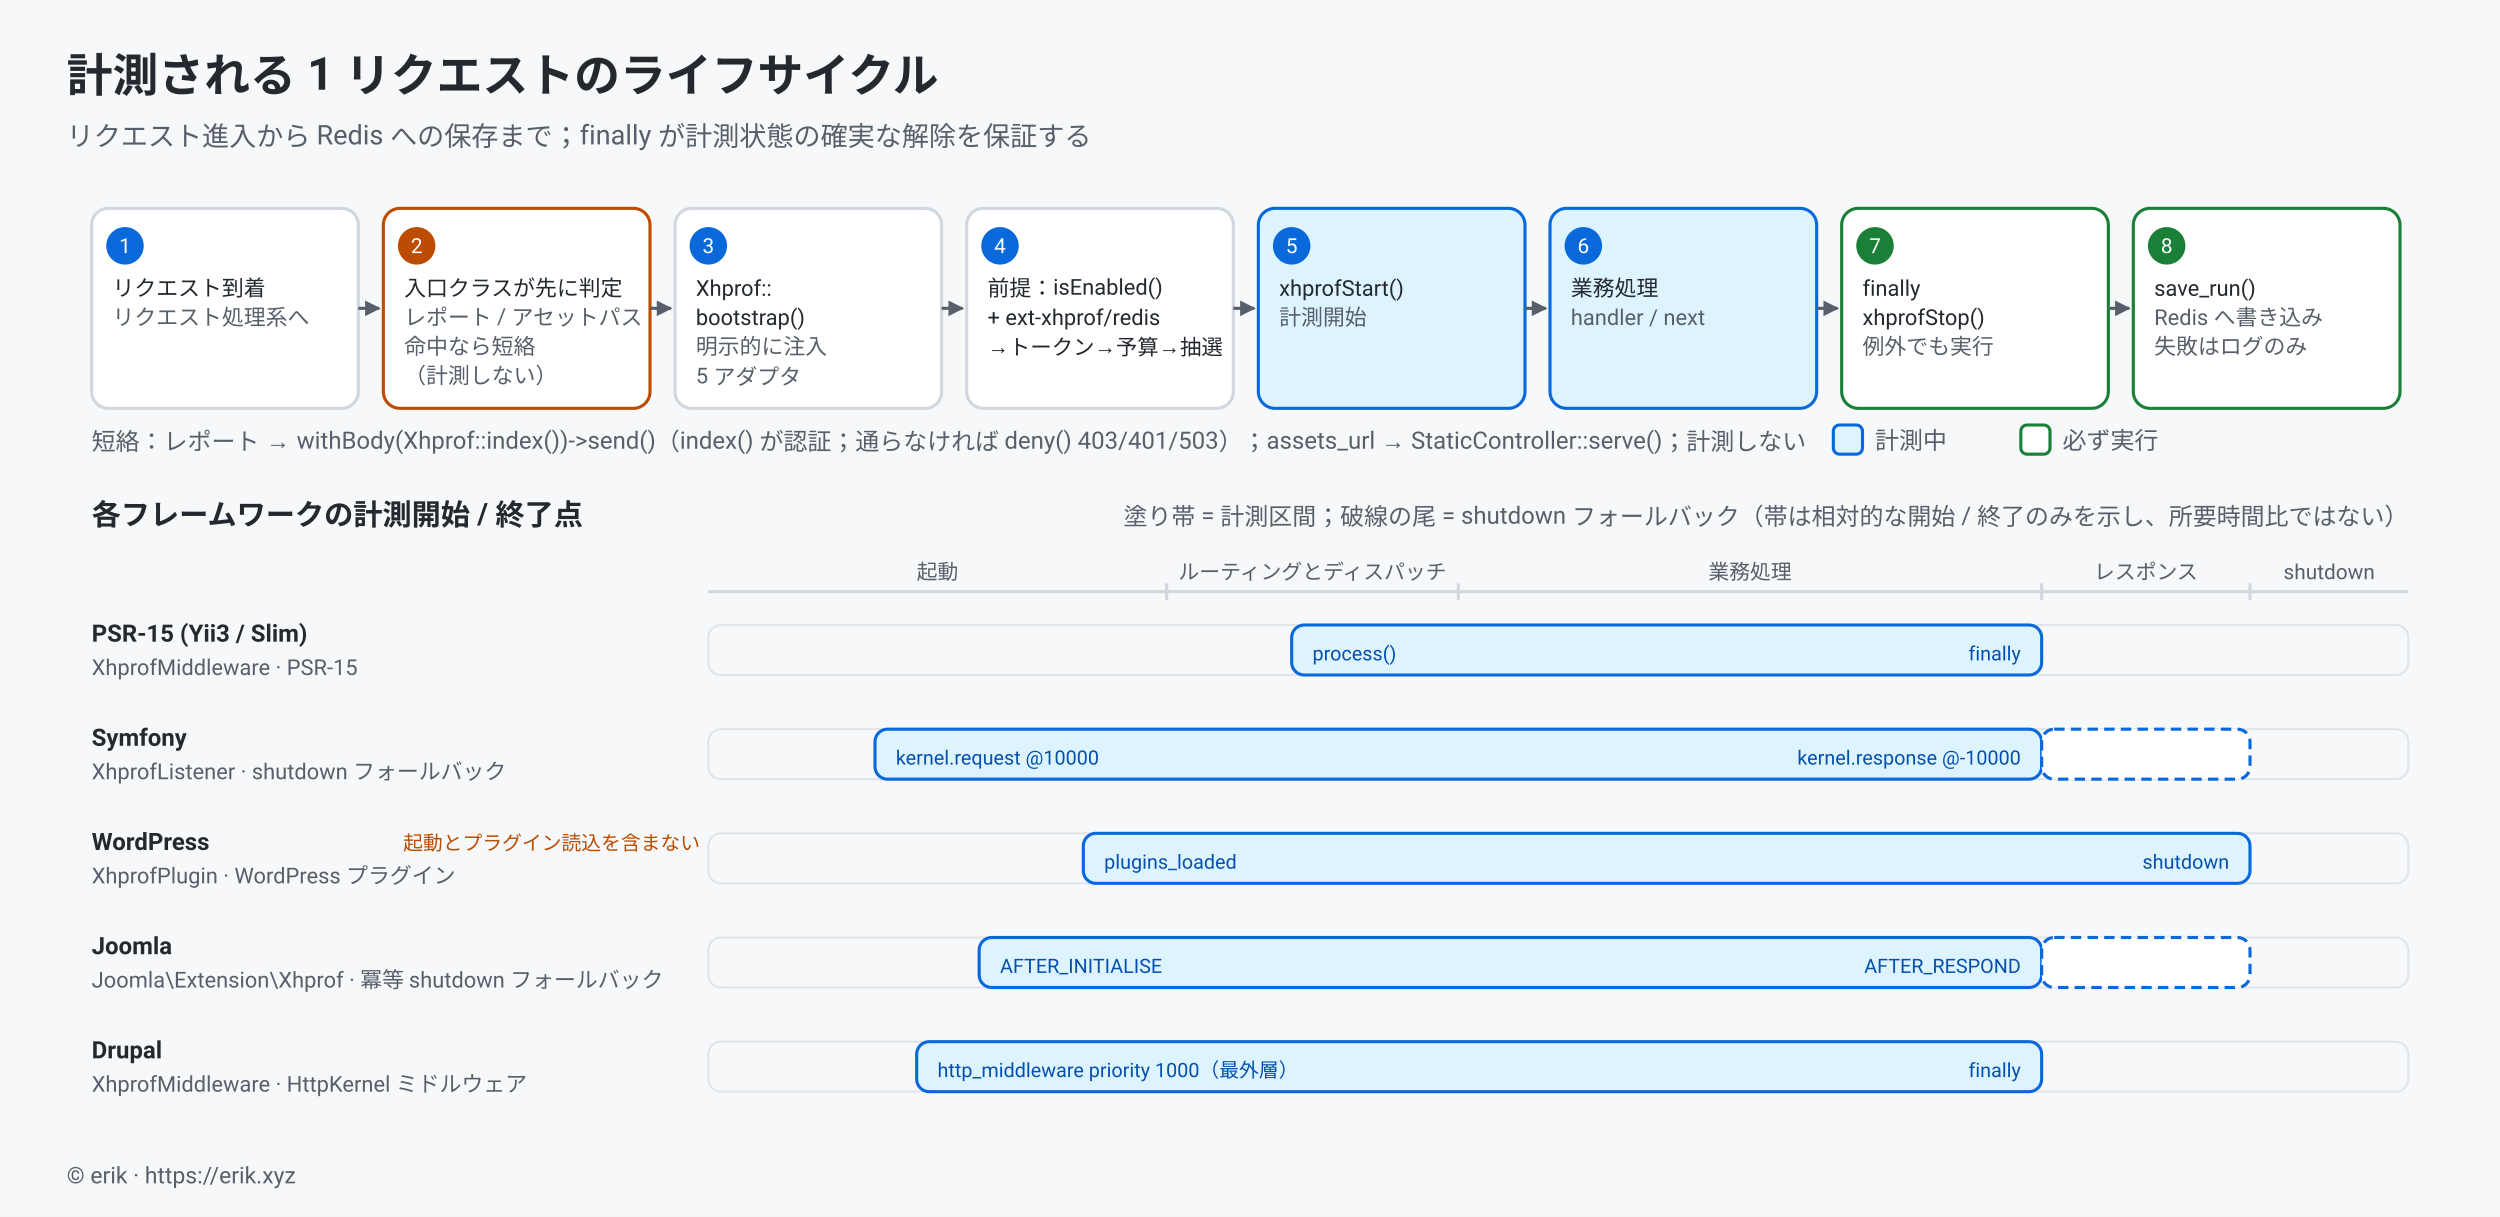
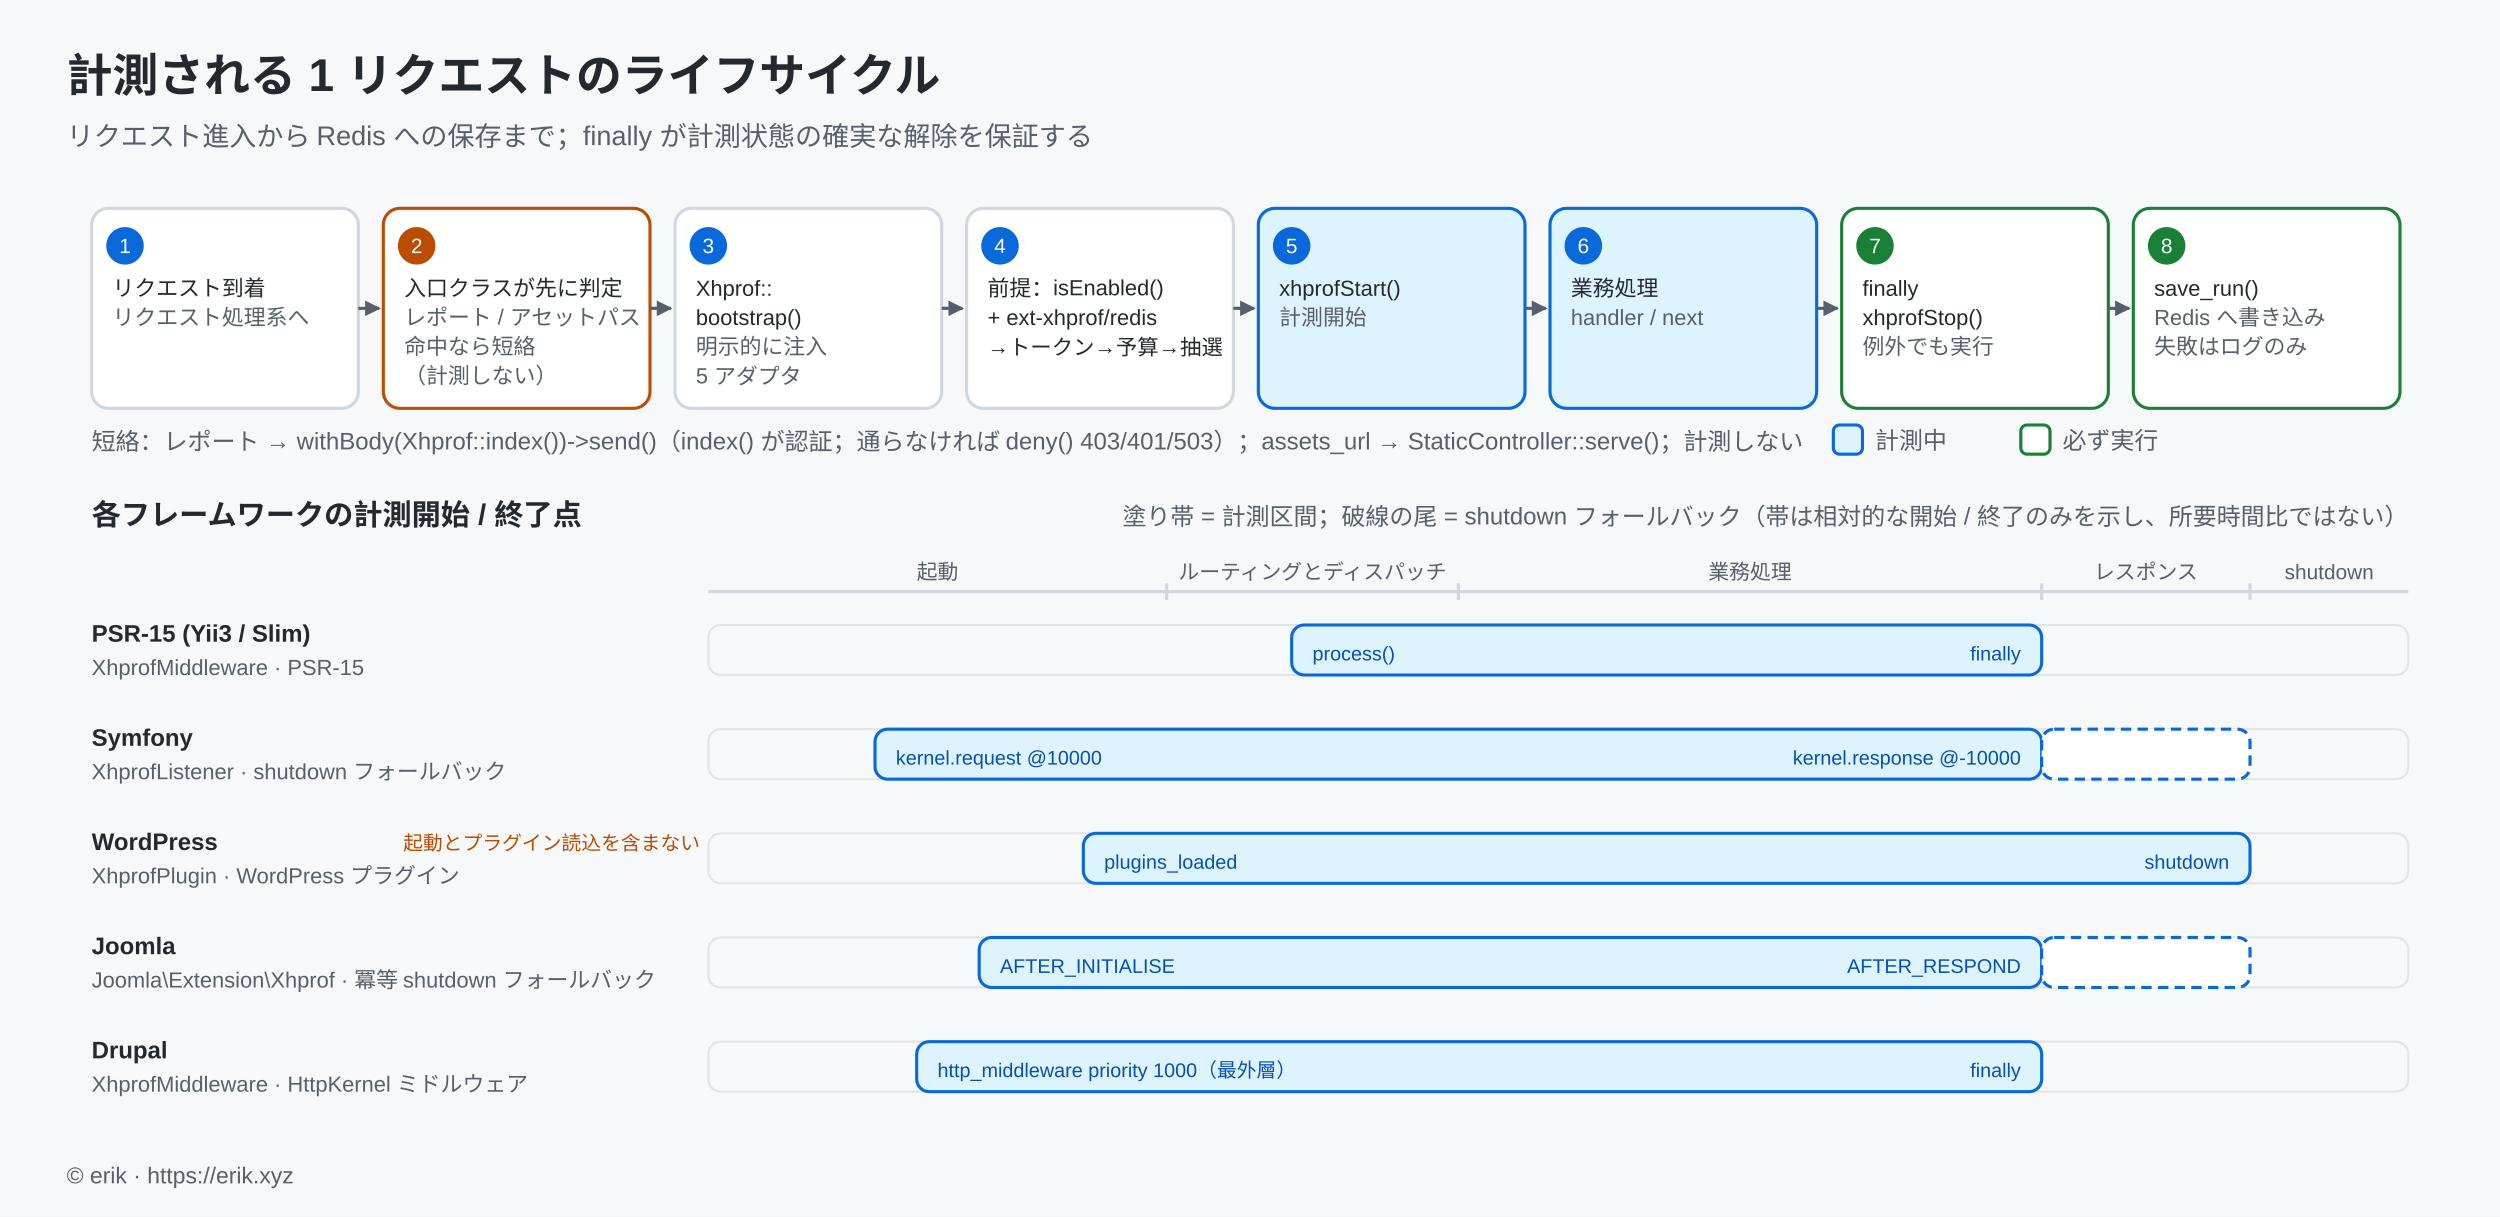
- <svg xmlns="http://www.w3.org/2000/svg" viewBox="0 0 1200 584" width="1200" height="584" role="img" font-family="-apple-system, BlinkMacSystemFont, &quot;Segoe UI&quot;, Roboto, &quot;Helvetica Neue&quot;, Arial, &quot;Noto Sans SC&quot;, &quot;PingFang SC&quot;, &quot;Microsoft YaHei&quot;, sans-serif">
+ <svg xmlns="http://www.w3.org/2000/svg" viewBox="0 0 1200 584" width="1200" height="584" role="img" font-family="Arial, &quot;Noto Sans CJK SC&quot;, -apple-system, BlinkMacSystemFont, &quot;Segoe UI&quot;, Roboto, &quot;Helvetica Neue&quot;, &quot;Noto Sans SC&quot;, &quot;PingFang SC&quot;, &quot;Microsoft YaHei&quot;, sans-serif">
  <defs>
    <marker id="lc-arrow" viewBox="0 0 10 10" refX="9" refY="5" markerWidth="5" markerHeight="5" orient="auto-start-reverse">
      <path d="M0,0 L10,5 L0,10 z" fill="#57606a" />
    </marker>
  </defs>
  <rect x="0" y="0" width="1200" height="584" fill="#f6f8fa" />
  <text x="32" y="44" font-size="22" font-weight="700" fill="#24292f">計測される 1 リクエストのライフサイクル</text>
  <text x="32" y="70" font-size="13" fill="#57606a">リクエスト進入から Redis への保存まで；finally が計測状態の確実な解除を保証する</text>
  <rect x="44" y="100" width="128" height="96" rx="8" fill="#ffffff" stroke="#d0d7de" stroke-width="1.5" />
  <circle cx="60" cy="118" r="9" fill="#0969da" />
  <text x="60" y="121.5" font-size="10" fill="#ffffff" text-anchor="middle">1</text>
  <text x="54" y="142" font-size="10.5" fill="#24292f">リクエスト到着</text>
  <text x="54" y="156" font-size="10.5" fill="#57606a">リクエスト処理系へ</text>
  <line x1="172" y1="148" x2="182" y2="148" stroke="#57606a" stroke-width="1.5" marker-end="url(#lc-arrow)" />
  <rect x="184" y="100" width="128" height="96" rx="8" fill="#ffffff" stroke="#bc4c00" stroke-width="1.5" />
  <circle cx="200" cy="118" r="9" fill="#bc4c00" />
  <text x="200" y="121.5" font-size="10" fill="#ffffff" text-anchor="middle">2</text>
  <text x="194" y="142" font-size="10.5" fill="#24292f">入口クラスが先に判定</text>
  <text x="194" y="156" font-size="10.5" fill="#57606a">レポート / アセットパス</text>
  <text x="194" y="170" font-size="10.5" fill="#57606a">命中なら短絡</text>
  <text x="194" y="184" font-size="10.5" fill="#57606a">（計測しない）</text>
  <line x1="312" y1="148" x2="322" y2="148" stroke="#57606a" stroke-width="1.5" marker-end="url(#lc-arrow)" />
  <rect x="324" y="100" width="128" height="96" rx="8" fill="#ffffff" stroke="#d0d7de" stroke-width="1.5" />
  <circle cx="340" cy="118" r="9" fill="#0969da" />
  <text x="340" y="121.5" font-size="10" fill="#ffffff" text-anchor="middle">3</text>
  <text x="334" y="142" font-size="10.5" fill="#24292f">Xhprof::</text>
  <text x="334" y="156" font-size="10.5" fill="#24292f">bootstrap()</text>
  <text x="334" y="170" font-size="10.5" fill="#57606a">明示的に注入</text>
  <text x="334" y="184" font-size="10.5" fill="#57606a">5 アダプタ</text>
  <line x1="452" y1="148" x2="462" y2="148" stroke="#57606a" stroke-width="1.5" marker-end="url(#lc-arrow)" />
  <rect x="464" y="100" width="128" height="96" rx="8" fill="#ffffff" stroke="#d0d7de" stroke-width="1.5" />
  <circle cx="480" cy="118" r="9" fill="#0969da" />
  <text x="480" y="121.5" font-size="10" fill="#ffffff" text-anchor="middle">4</text>
  <text x="474" y="142" font-size="10.5" fill="#24292f">前提：isEnabled()</text>
  <text x="474" y="156" font-size="10.5" fill="#24292f">+ ext-xhprof/redis</text>
  <text x="474" y="170" font-size="10.27" fill="#24292f">→トークン→予算→抽選</text>
  <line x1="592" y1="148" x2="602" y2="148" stroke="#57606a" stroke-width="1.5" marker-end="url(#lc-arrow)" />
  <rect x="604" y="100" width="128" height="96" rx="8" fill="#ddf4ff" stroke="#0969da" stroke-width="1.5" />
  <circle cx="620" cy="118" r="9" fill="#0969da" />
  <text x="620" y="121.5" font-size="10" fill="#ffffff" text-anchor="middle">5</text>
  <text x="614" y="142" font-size="10.5" fill="#24292f">xhprofStart()</text>
  <text x="614" y="156" font-size="10.5" fill="#57606a">計測開始</text>
  <line x1="732" y1="148" x2="742" y2="148" stroke="#57606a" stroke-width="1.5" marker-end="url(#lc-arrow)" />
  <rect x="744" y="100" width="128" height="96" rx="8" fill="#ddf4ff" stroke="#0969da" stroke-width="1.5" />
  <circle cx="760" cy="118" r="9" fill="#0969da" />
  <text x="760" y="121.5" font-size="10" fill="#ffffff" text-anchor="middle">6</text>
  <text x="754" y="142" font-size="10.5" fill="#24292f">業務処理</text>
  <text x="754" y="156" font-size="10.5" fill="#57606a">handler / next</text>
  <line x1="872" y1="148" x2="882" y2="148" stroke="#57606a" stroke-width="1.5" marker-end="url(#lc-arrow)" />
  <rect x="884" y="100" width="128" height="96" rx="8" fill="#ffffff" stroke="#1a7f37" stroke-width="1.5" />
  <circle cx="900" cy="118" r="9" fill="#1a7f37" />
  <text x="900" y="121.5" font-size="10" fill="#ffffff" text-anchor="middle">7</text>
  <text x="894" y="142" font-size="10.5" fill="#24292f">finally</text>
  <text x="894" y="156" font-size="10.5" fill="#24292f">xhprofStop()</text>
  <text x="894" y="170" font-size="10.5" fill="#57606a">例外でも実行</text>
  <line x1="1012" y1="148" x2="1022" y2="148" stroke="#57606a" stroke-width="1.5" marker-end="url(#lc-arrow)" />
  <rect x="1024" y="100" width="128" height="96" rx="8" fill="#ffffff" stroke="#1a7f37" stroke-width="1.5" />
  <circle cx="1040" cy="118" r="9" fill="#1a7f37" />
  <text x="1040" y="121.5" font-size="10" fill="#ffffff" text-anchor="middle">8</text>
  <text x="1034" y="142" font-size="10.5" fill="#24292f">save_run()</text>
  <text x="1034" y="156" font-size="10.5" fill="#57606a">Redis へ書き込み</text>
  <text x="1034" y="170" font-size="10.5" fill="#57606a">失敗はログのみ</text>
  <text x="44" y="216" font-size="11.5" fill="#57606a">短絡：レポート → withBody(Xhprof::index())-&gt;send()（index() が認証；通らなければ deny() 403/401/503）；assets_url → StaticController::serve()；計測しない</text>
  <rect x="880" y="204" width="14" height="14" rx="3" fill="#ddf4ff" stroke="#0969da" stroke-width="1.5" />
  <text x="900" y="215.5" font-size="11.5" fill="#57606a">計測中</text>
  <rect x="970" y="204" width="14" height="14" rx="3" fill="#ffffff" stroke="#1a7f37" stroke-width="1.5" />
  <text x="990" y="215.5" font-size="11.5" fill="#57606a">必ず実行</text>
  <text x="44" y="252" font-size="14" font-weight="600" fill="#24292f">各フレームワークの計測開始 / 終了点</text>
  <text x="1156" y="252" font-size="11.5" fill="#57606a" text-anchor="end">塗り帯 = 計測区間；破線の尾 = shutdown フォールバック（帯は相対的な開始 / 終了のみを示し、所要時間比ではない）</text>
  <line x1="340" y1="284" x2="1156" y2="284" stroke="#d0d7de" stroke-width="1.5" />
  <line x1="560" y1="280" x2="560" y2="288" stroke="#d0d7de" stroke-width="1.5" />
  <line x1="700" y1="280" x2="700" y2="288" stroke="#d0d7de" stroke-width="1.5" />
  <line x1="980" y1="280" x2="980" y2="288" stroke="#d0d7de" stroke-width="1.5" />
  <line x1="1080" y1="280" x2="1080" y2="288" stroke="#d0d7de" stroke-width="1.5" />
  <text x="450" y="278" font-size="10" fill="#57606a" text-anchor="middle">起動</text>
  <text x="630" y="278" font-size="10" fill="#57606a" text-anchor="middle">ルーティングとディスパッチ</text>
  <text x="840" y="278" font-size="10" fill="#57606a" text-anchor="middle">業務処理</text>
  <text x="1030" y="278" font-size="10" fill="#57606a" text-anchor="middle">レスポンス</text>
  <text x="1118" y="278" font-size="10" fill="#57606a" text-anchor="middle">shutdown</text>
  <text x="44" y="308" font-size="11.5" font-weight="600" fill="#24292f">PSR-15 (Yii3 / Slim)</text>
  <text x="44" y="324" font-size="10.5" fill="#57606a">XhprofMiddleware · PSR-15</text>
  <rect x="340" y="300" width="816" height="24" rx="6" fill="#f6f8fa" stroke="#e1e4e8" />
  <rect x="620" y="300" width="360" height="24" rx="6" fill="#ddf4ff" stroke="#0969da" stroke-width="1.5" />
  <text x="630" y="317" font-size="9.5" fill="#0550ae">process()</text>
  <text x="970" y="317" font-size="9.5" fill="#0550ae" text-anchor="end">finally</text>
  <text x="44" y="358" font-size="11.5" font-weight="600" fill="#24292f">Symfony</text>
  <text x="44" y="374" font-size="10.5" fill="#57606a">XhprofListener · shutdown フォールバック</text>
  <rect x="340" y="350" width="816" height="24" rx="6" fill="#f6f8fa" stroke="#e1e4e8" />
  <rect x="420" y="350" width="560" height="24" rx="6" fill="#ddf4ff" stroke="#0969da" stroke-width="1.5" />
  <rect x="980" y="350" width="100" height="24" rx="6" fill="#ffffff" stroke="#0969da" stroke-width="1.5" stroke-dasharray="5 3" />
  <text x="430" y="367" font-size="9.5" fill="#0550ae">kernel.request @10000</text>
  <text x="970" y="367" font-size="9.5" fill="#0550ae" text-anchor="end">kernel.response @-10000</text>
  <text x="44" y="408" font-size="11.5" font-weight="600" fill="#24292f">WordPress</text>
  <text x="44" y="424" font-size="10.5" fill="#57606a">XhprofPlugin · WordPress プラグイン</text>
  <rect x="340" y="400" width="816" height="24" rx="6" fill="#f6f8fa" stroke="#e1e4e8" />
  <rect x="520" y="400" width="560" height="24" rx="6" fill="#ddf4ff" stroke="#0969da" stroke-width="1.5" />
  <text x="530" y="417" font-size="9.5" fill="#0550ae">plugins_loaded</text>
  <text x="1070" y="417" font-size="9.5" fill="#0550ae" text-anchor="end">shutdown</text>
  <text x="336" y="408" font-size="9.5" fill="#bc4c00" text-anchor="end">起動とプラグイン読込を含まない</text>
  <text x="44" y="458" font-size="11.5" font-weight="600" fill="#24292f">Joomla</text>
  <text x="44" y="474" font-size="10.5" fill="#57606a">Joomla\Extension\Xhprof · 冪等 shutdown フォールバック</text>
  <rect x="340" y="450" width="816" height="24" rx="6" fill="#f6f8fa" stroke="#e1e4e8" />
  <rect x="470" y="450" width="510" height="24" rx="6" fill="#ddf4ff" stroke="#0969da" stroke-width="1.5" />
  <rect x="980" y="450" width="100" height="24" rx="6" fill="#ffffff" stroke="#0969da" stroke-width="1.5" stroke-dasharray="5 3" />
  <text x="480" y="467" font-size="9.5" fill="#0550ae">AFTER_INITIALISE</text>
  <text x="970" y="467" font-size="9.5" fill="#0550ae" text-anchor="end">AFTER_RESPOND</text>
  <text x="44" y="508" font-size="11.5" font-weight="600" fill="#24292f">Drupal</text>
  <text x="44" y="524" font-size="10.5" fill="#57606a">XhprofMiddleware · HttpKernel ミドルウェア</text>
  <rect x="340" y="500" width="816" height="24" rx="6" fill="#f6f8fa" stroke="#e1e4e8" />
  <rect x="440" y="500" width="540" height="24" rx="6" fill="#ddf4ff" stroke="#0969da" stroke-width="1.5" />
  <text x="450" y="517" font-size="9.5" fill="#0550ae">http_middleware priority 1000（最外層）</text>
  <text x="970" y="517" font-size="9.5" fill="#0550ae" text-anchor="end">finally</text>
  <text x="32" y="568" font-size="11" fill="#57606a">© erik · https://erik.xyz</text>
</svg>
